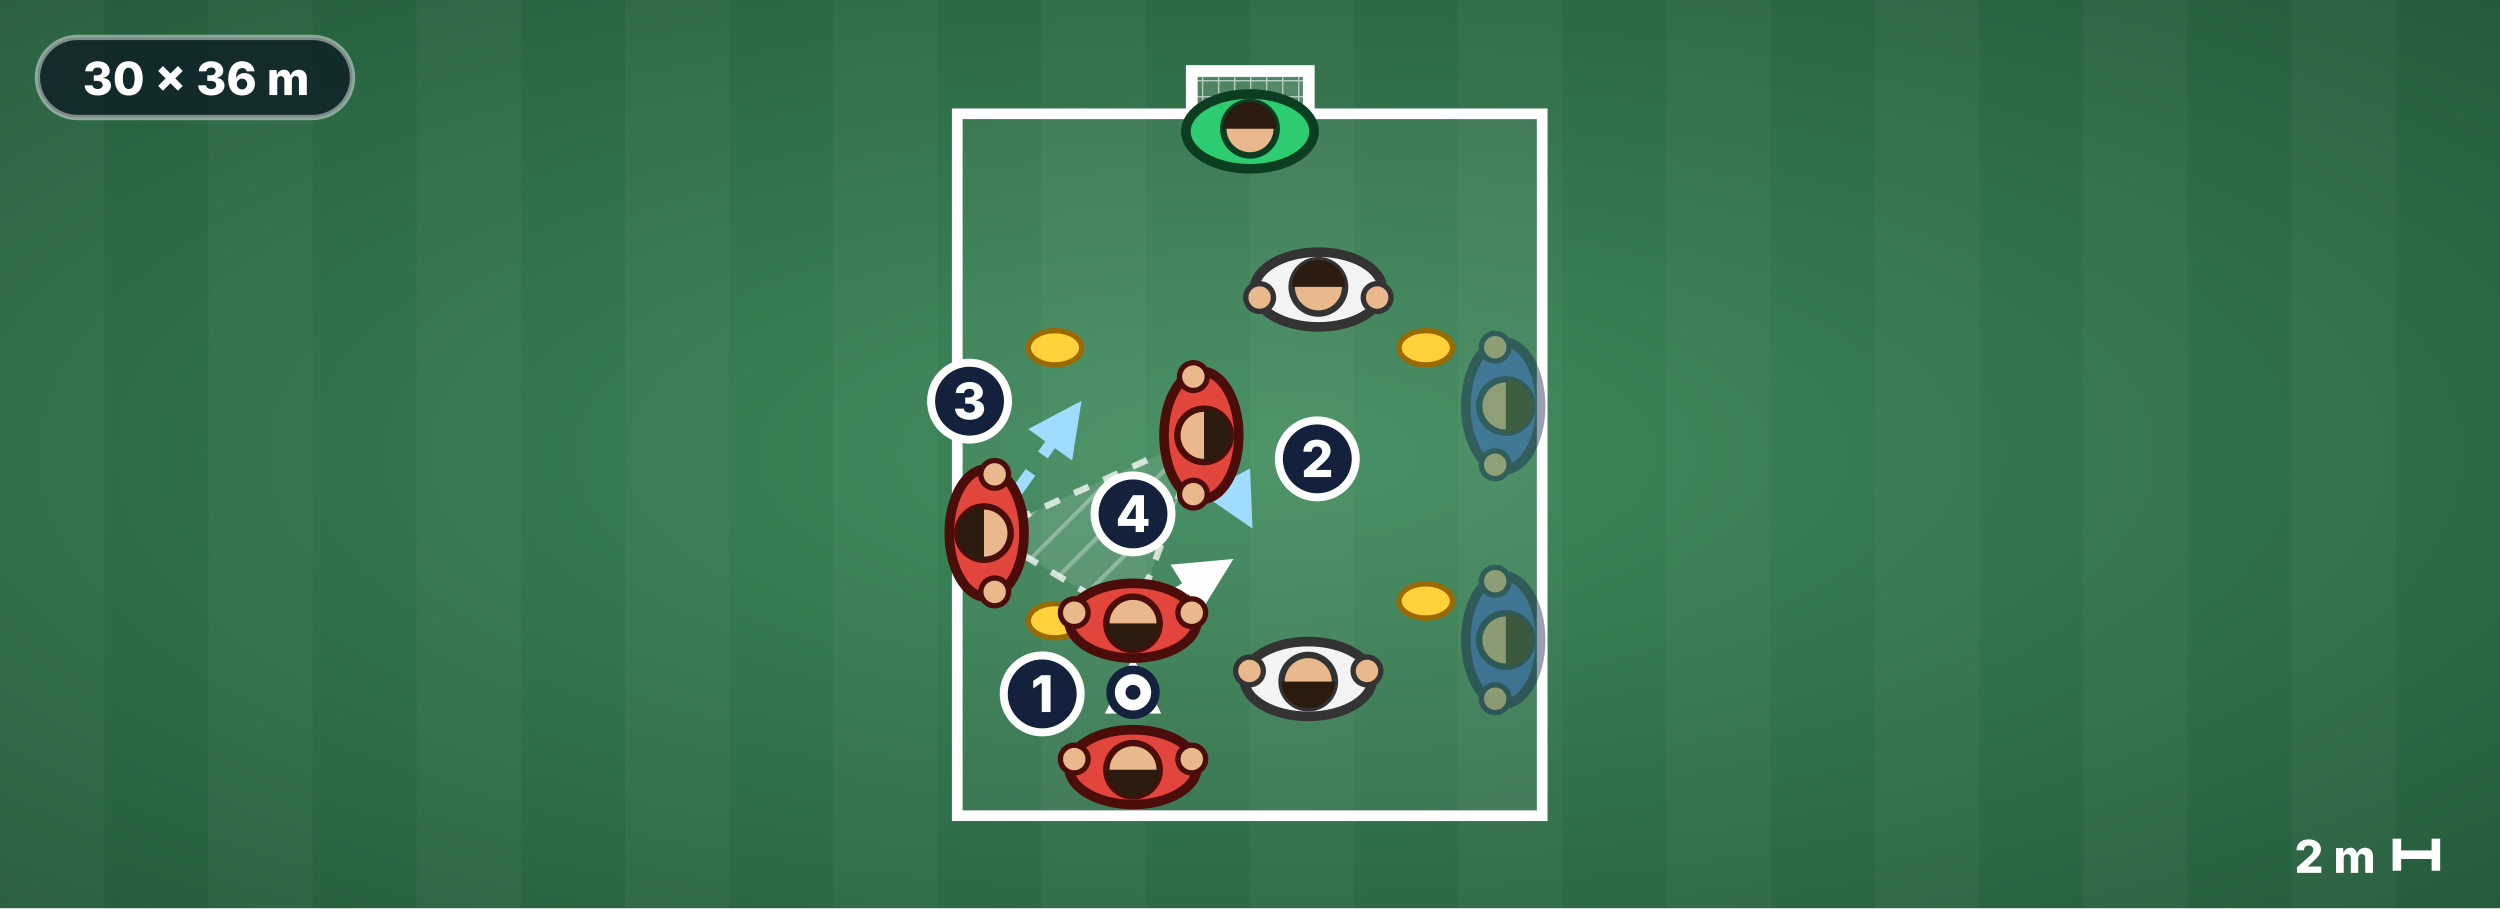
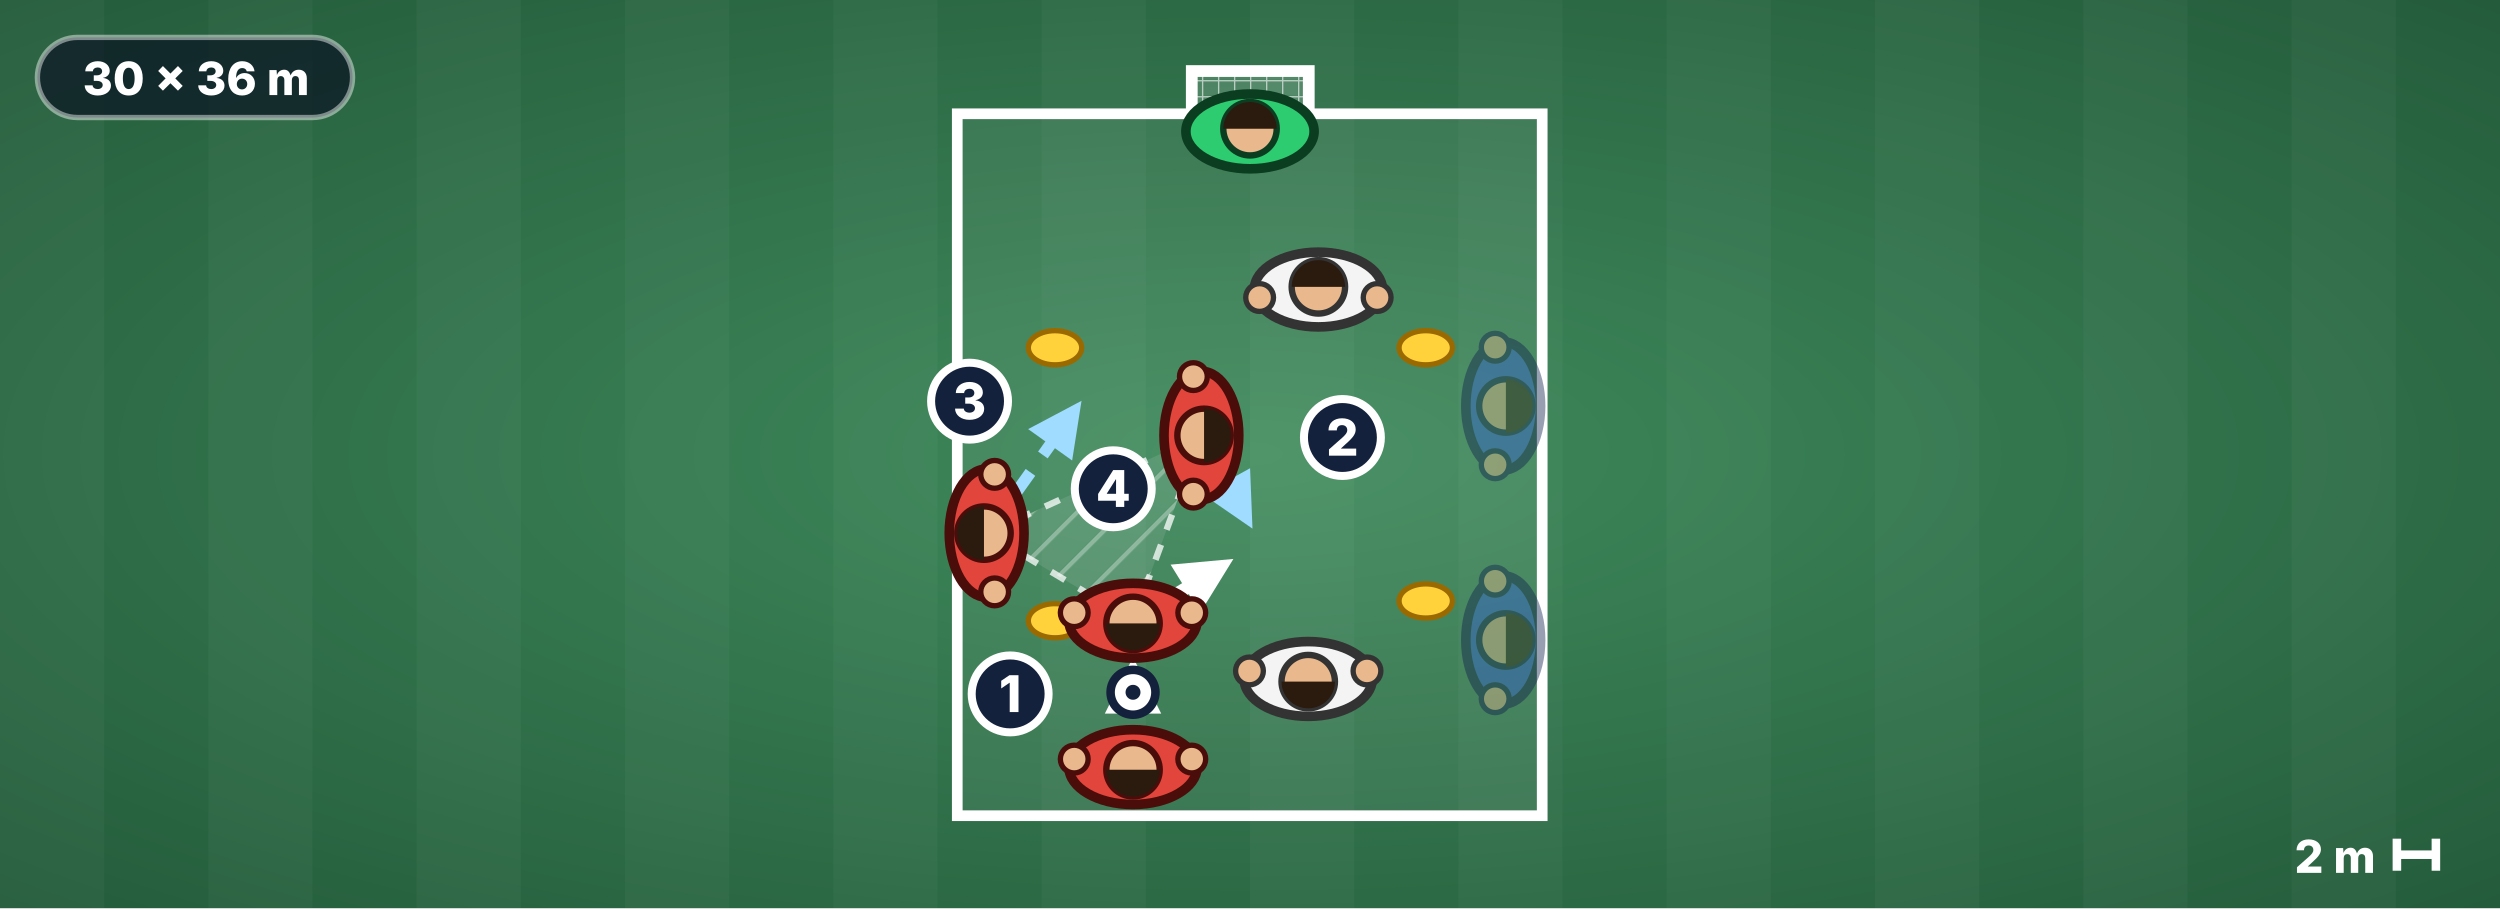
<svg xmlns="http://www.w3.org/2000/svg" viewBox="0 0 468 170" preserveAspectRatio="xMidYMid slice">
  <defs>
    <radialGradient id="g" cx="50%" cy="50%" r="70%">
      <stop offset="0" stop-color="#3f8a5c" />
      <stop offset="1" stop-color="#245c3b" />
    </radialGradient>
    <pattern id="hatch" width="6" height="6" patternUnits="userSpaceOnUse" patternTransform="rotate(45)">
      <rect width="6" height="6" fill="rgba(255,255,255,.10)" />
      <line x1="0" y1="0" x2="0" y2="6" stroke="rgba(255,255,255,.30)" stroke-width="1.6" />
    </pattern>
    <pattern id="net" width="3" height="3" patternUnits="userSpaceOnUse">
      <rect width="3" height="3" fill="rgba(255,255,255,.15)" />
      <path d="M0 0H3M0 0V3" stroke="rgba(255,255,255,.6)" stroke-width=".5" />
    </pattern>
    <marker id="ahW" viewBox="0 0 10 10" refX="7" refY="5" markerWidth="4.4" markerHeight="4.4" orient="auto">
      <path d="M0 0L10 5L0 10z" fill="#fff" />
    </marker>
    <marker id="ahB" viewBox="0 0 10 10" refX="7" refY="5" markerWidth="4.6" markerHeight="4.6" orient="auto">
      <path d="M0 0L10 5L0 10z" fill="#9fdcff" />
    </marker>
    <marker id="ahO" viewBox="0 0 10 10" refX="7" refY="5" markerWidth="4.4" markerHeight="4.4" orient="auto">
      <path d="M0 0L10 5L0 10z" fill="#ffb21e" />
    </marker>
  </defs>
  <rect width="468" height="170" fill="url(#g)" />
  <rect x="0.0" y="0" width="19.5" height="170" fill="rgba(255,255,255,.035)" />
  <rect x="39.0" y="0" width="19.5" height="170" fill="rgba(255,255,255,.035)" />
  <rect x="78.0" y="0" width="19.5" height="170" fill="rgba(255,255,255,.035)" />
  <rect x="117.0" y="0" width="19.5" height="170" fill="rgba(255,255,255,.035)" />
  <rect x="156.0" y="0" width="19.5" height="170" fill="rgba(255,255,255,.035)" />
  <rect x="195.0" y="0" width="19.5" height="170" fill="rgba(255,255,255,.035)" />
  <rect x="234.0" y="0" width="19.5" height="170" fill="rgba(255,255,255,.035)" />
  <rect x="273.0" y="0" width="19.5" height="170" fill="rgba(255,255,255,.035)" />
  <rect x="312.0" y="0" width="19.5" height="170" fill="rgba(255,255,255,.035)" />
  <rect x="351.0" y="0" width="19.5" height="170" fill="rgba(255,255,255,.035)" />
  <rect x="390.0" y="0" width="19.5" height="170" fill="rgba(255,255,255,.035)" />
  <rect x="429.0" y="0" width="19.5" height="170" fill="rgba(255,255,255,.035)" />
  <rect x="179.2" y="21.3" width="109.5" height="131.4" fill="rgba(255,255,255,.06)" stroke="#fff" stroke-width="2" />
  <polygon points="184.7,99.8 224.9,81.5 212.1,116.2" fill="url(#hatch)" stroke="rgba(255,255,255,.75)" stroke-width="1.2" stroke-dasharray="3 3" />
  <ellipse cx="197.5" cy="65.1" rx="5" ry="3.2" fill="#ffd23c" stroke="#9a6a00" stroke-width="1" />
  <ellipse cx="266.9" cy="65.1" rx="5" ry="3.2" fill="#ffd23c" stroke="#9a6a00" stroke-width="1" />
  <ellipse cx="197.5" cy="116.2" rx="5" ry="3.2" fill="#ffd23c" stroke="#9a6a00" stroke-width="1" />
  <ellipse cx="266.9" cy="112.5" rx="5" ry="3.2" fill="#ffd23c" stroke="#9a6a00" stroke-width="1" />
  <rect x="223.1" y="13.3" width="21.9" height="8" fill="url(#net)" stroke="#fff" stroke-width="2.2" />
  <line x1="212.1" y1="133.6" x2="212.1" y2="126.2" stroke="#fff" stroke-width="2.4" marker-end="url(#ahW)" />
  <line x1="229.2" y1="89.4" x2="233.0" y2="96.3" stroke="#9fdcff" stroke-width="2.2" stroke-dasharray="5 4" marker-end="url(#ahB)" />
  <line x1="190.0" y1="92.5" x2="200.7" y2="77.5" stroke="#9fdcff" stroke-width="2.2" stroke-dasharray="5 4" marker-end="url(#ahB)" />
  <line x1="219.8" y1="111.5" x2="228.2" y2="106.3" stroke="#fff" stroke-width="2.4" marker-end="url(#ahW)" />
  <g transform="translate(234.0,24.6) rotate(180)">
    <ellipse rx="12" ry="7" fill="#2ecc71" stroke="#0b3d20" stroke-width="1.8" />
    <circle cy=".5" r="5" fill="#e9b88c" stroke="#0b3d20" stroke-width="1.2" />
    <path d="M-5 .5A5 5 0 0 0 5 .5Z" fill="#2b1a0e" />
  </g>
  <g>
-     <circle cx="195.1" cy="129.9" r="7.2" fill="#14213d" stroke="#fff" stroke-width="1.5" />
-     <text x="195.1" y="133.3" text-anchor="middle" font-family="Inter" font-weight="800" font-size="9.5" fill="#fff">1</text>
+     <circle cx="189.1" cy="129.9" r="7.2" fill="#14213d" stroke="#fff" stroke-width="1.5" />
+     <text x="189.1" y="133.3" text-anchor="middle" font-family="Inter" font-weight="800" font-size="9.5" fill="#fff">1</text>
  </g>
  <g>
-     <circle cx="246.6" cy="85.9" r="7.2" fill="#14213d" stroke="#fff" stroke-width="1.5" />
-     <text x="246.6" y="89.3" text-anchor="middle" font-family="Inter" font-weight="800" font-size="9.5" fill="#fff">2</text>
+     <circle cx="251.3" cy="81.9" r="7.2" fill="#14213d" stroke="#fff" stroke-width="1.5" />
+     <text x="251.3" y="85.3" text-anchor="middle" font-family="Inter" font-weight="800" font-size="9.5" fill="#fff">2</text>
  </g>
  <g>
    <circle cx="181.5" cy="75.1" r="7.2" fill="#14213d" stroke="#fff" stroke-width="1.5" />
    <text x="181.5" y="78.5" text-anchor="middle" font-family="Inter" font-weight="800" font-size="9.5" fill="#fff">3</text>
  </g>
  <g>
-     <circle cx="212.1" cy="96.2" r="7.2" fill="#14213d" stroke="#fff" stroke-width="1.5" />
-     <text x="212.1" y="99.6" text-anchor="middle" font-family="Inter" font-weight="800" font-size="9.5" fill="#fff">4</text>
+     <circle cx="208.4" cy="91.5" r="7.2" fill="#14213d" stroke="#fff" stroke-width="1.5" />
+     <text x="208.4" y="94.9" text-anchor="middle" font-family="Inter" font-weight="800" font-size="9.5" fill="#fff">4</text>
  </g>
  <g transform="translate(184.7,99.8) rotate(90)">
    <ellipse cx="0" cy="0" rx="12" ry="7" fill="#e2453c" stroke="#4a0d0a" stroke-width="1.8" />
    <circle cx="-11" cy="-1.5" r="2.6" fill="#e9b88c" stroke="#4a0d0a" stroke-width="1" />
    <circle cx="11" cy="-1.5" r="2.6" fill="#e9b88c" stroke="#4a0d0a" stroke-width="1" />
    <circle cx="0" cy="0.5" r="5" fill="#e9b88c" stroke="#4a0d0a" stroke-width="1.2" />
    <path d="M-5 0.5 A5 5 0 0 0 5 0.5 Z" fill="#2b1a0e" />
  </g>
  <g transform="translate(224.9,81.5) rotate(270)">
    <ellipse cx="0" cy="0" rx="12" ry="7" fill="#e2453c" stroke="#4a0d0a" stroke-width="1.8" />
    <circle cx="-11" cy="-1.5" r="2.6" fill="#e9b88c" stroke="#4a0d0a" stroke-width="1" />
    <circle cx="11" cy="-1.5" r="2.6" fill="#e9b88c" stroke="#4a0d0a" stroke-width="1" />
    <circle cx="0" cy="0.5" r="5" fill="#e9b88c" stroke="#4a0d0a" stroke-width="1.2" />
    <path d="M-5 0.5 A5 5 0 0 0 5 0.5 Z" fill="#2b1a0e" />
  </g>
  <g transform="translate(212.1,116.2) rotate(0)">
    <ellipse cx="0" cy="0" rx="12" ry="7" fill="#e2453c" stroke="#4a0d0a" stroke-width="1.8" />
    <circle cx="-11" cy="-1.5" r="2.6" fill="#e9b88c" stroke="#4a0d0a" stroke-width="1" />
    <circle cx="11" cy="-1.5" r="2.6" fill="#e9b88c" stroke="#4a0d0a" stroke-width="1" />
    <circle cx="0" cy="0.5" r="5" fill="#e9b88c" stroke="#4a0d0a" stroke-width="1.2" />
    <path d="M-5 0.5 A5 5 0 0 0 5 0.5 Z" fill="#2b1a0e" />
  </g>
  <g transform="translate(212.1,143.6) rotate(0)">
    <ellipse cx="0" cy="0" rx="12" ry="7" fill="#e2453c" stroke="#4a0d0a" stroke-width="1.8" />
    <circle cx="-11" cy="-1.5" r="2.6" fill="#e9b88c" stroke="#4a0d0a" stroke-width="1" />
    <circle cx="11" cy="-1.5" r="2.6" fill="#e9b88c" stroke="#4a0d0a" stroke-width="1" />
    <circle cx="0" cy="0.5" r="5" fill="#e9b88c" stroke="#4a0d0a" stroke-width="1.2" />
    <path d="M-5 0.5 A5 5 0 0 0 5 0.5 Z" fill="#2b1a0e" />
  </g>
  <circle cx="212.1" cy="129.6" r="4.2" fill="#fff" stroke="#14213d" stroke-width="1.6" />
  <circle cx="212.1" cy="129.6" r="1.4" fill="#14213d" />
  <g transform="translate(246.8,54.2) rotate(180)">
    <ellipse cx="0" cy="0" rx="12" ry="7" fill="#f4f4f4" stroke="#333333" stroke-width="1.8" />
    <circle cx="-11" cy="-1.5" r="2.6" fill="#e9b88c" stroke="#333333" stroke-width="1" />
    <circle cx="11" cy="-1.5" r="2.6" fill="#e9b88c" stroke="#333333" stroke-width="1" />
    <circle cx="0" cy="0.5" r="5" fill="#e9b88c" stroke="#333333" stroke-width="1.2" />
    <path d="M-5 0.5 A5 5 0 0 0 5 0.5 Z" fill="#2b1a0e" />
  </g>
  <g transform="translate(244.9,127.1) rotate(0)">
    <ellipse cx="0" cy="0" rx="12" ry="7" fill="#f4f4f4" stroke="#333333" stroke-width="1.8" />
    <circle cx="-11" cy="-1.5" r="2.6" fill="#e9b88c" stroke="#333333" stroke-width="1" />
    <circle cx="11" cy="-1.5" r="2.6" fill="#e9b88c" stroke="#333333" stroke-width="1" />
    <circle cx="0" cy="0.5" r="5" fill="#e9b88c" stroke="#333333" stroke-width="1.2" />
    <path d="M-5 0.5 A5 5 0 0 0 5 0.5 Z" fill="#2b1a0e" />
  </g>
  <g transform="translate(281.4,76.0) rotate(270)" opacity=".42">
    <ellipse cx="0" cy="0" rx="12" ry="7" fill="#2f5bd6" stroke="#0b1b4a" stroke-width="1.8" />
    <circle cx="-11" cy="-1.5" r="2.6" fill="#e9b88c" stroke="#0b1b4a" stroke-width="1" />
    <circle cx="11" cy="-1.5" r="2.6" fill="#e9b88c" stroke="#0b1b4a" stroke-width="1" />
    <circle cx="0" cy="0.5" r="5" fill="#e9b88c" stroke="#0b1b4a" stroke-width="1.2" />
    <path d="M-5 0.5 A5 5 0 0 0 5 0.5 Z" fill="#2b1a0e" />
  </g>
  <g transform="translate(281.4,119.8) rotate(270)" opacity=".42">
    <ellipse cx="0" cy="0" rx="12" ry="7" fill="#2f5bd6" stroke="#0b1b4a" stroke-width="1.8" />
    <circle cx="-11" cy="-1.5" r="2.6" fill="#e9b88c" stroke="#0b1b4a" stroke-width="1" />
    <circle cx="11" cy="-1.5" r="2.6" fill="#e9b88c" stroke="#0b1b4a" stroke-width="1" />
    <circle cx="0" cy="0.5" r="5" fill="#e9b88c" stroke="#0b1b4a" stroke-width="1.2" />
    <path d="M-5 0.5 A5 5 0 0 0 5 0.5 Z" fill="#2b1a0e" />
  </g>
  <rect x="7" y="7" width="59" height="15" rx="7.5" fill="rgba(10,20,35,.72)" stroke="rgba(255,255,255,.45)" />
  <text x="36.7" y="17.8" text-anchor="middle" font-family="Inter" font-weight="800" font-size="8.6" fill="#fff">30 × 36 m</text>
  <text x="444.7" y="163.4" text-anchor="end" font-family="Inter" font-weight="800" font-size="8.5" fill="#fff">2 m</text>
  <path d="M448.7 157.0 V163.0 M448.7 160.0 H456.0 M456.0 157.0 V163.0" stroke="#fff" stroke-width="1.6" />
</svg>
